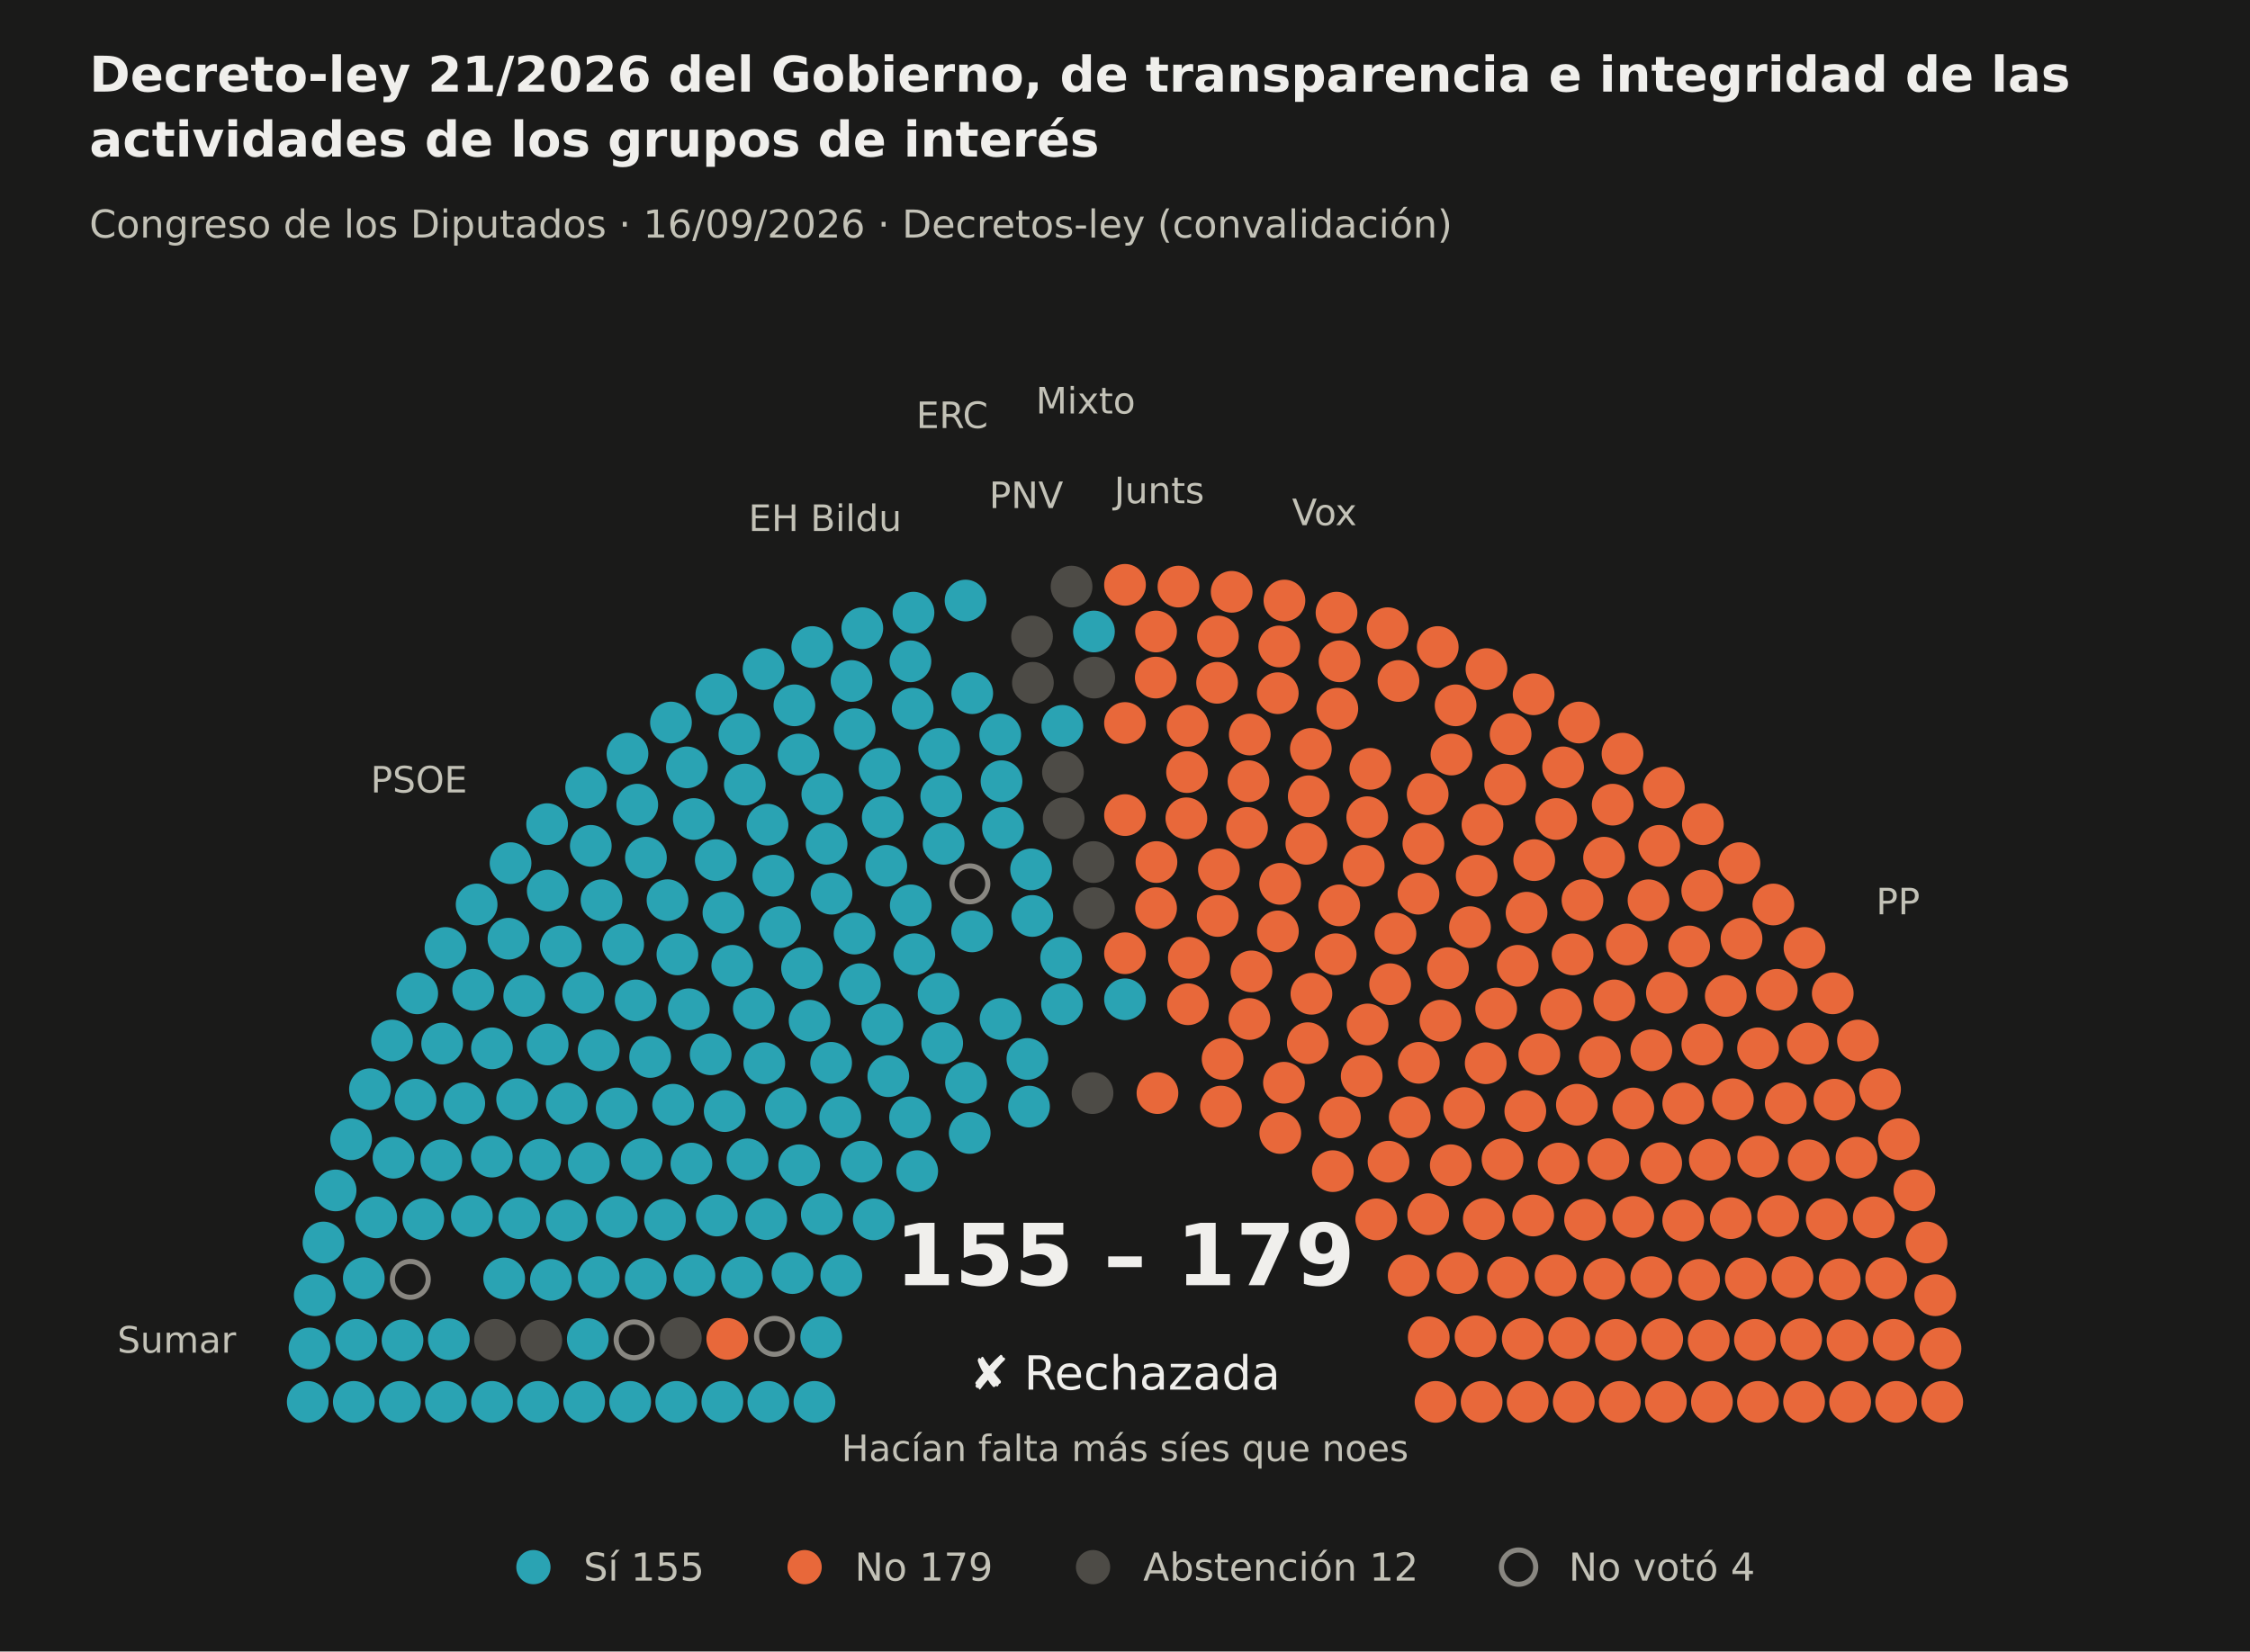
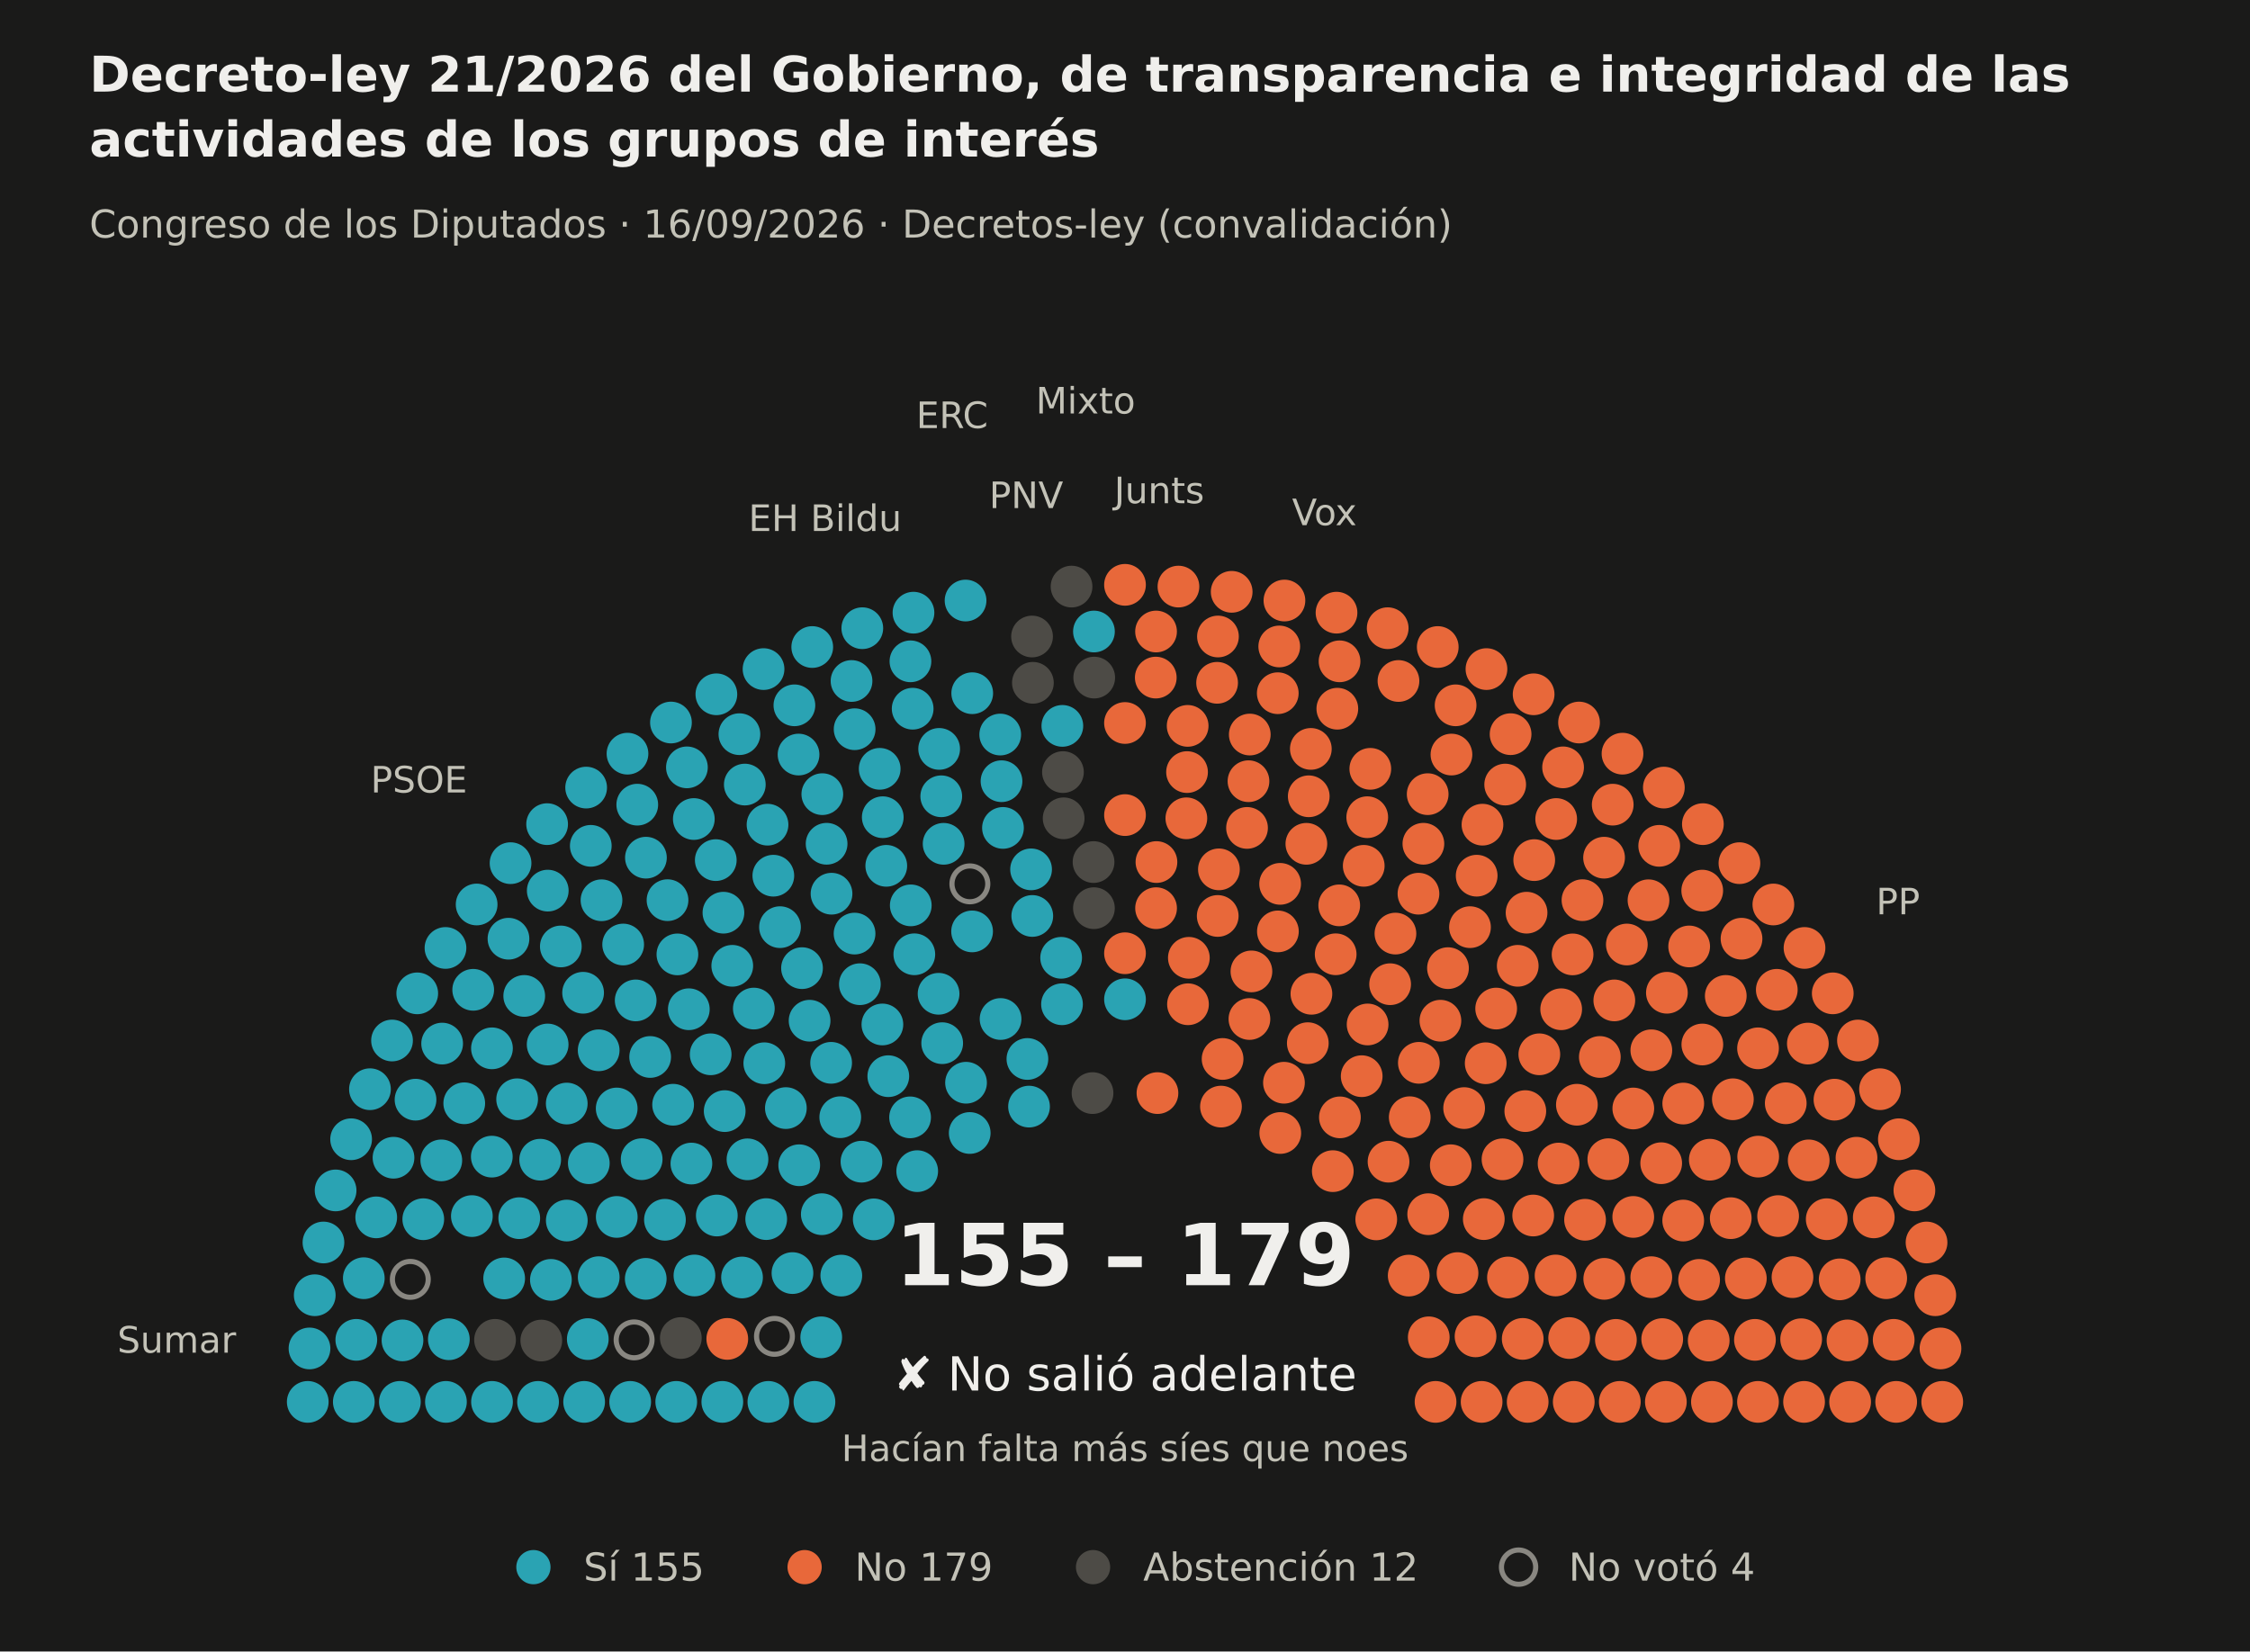
<svg xmlns="http://www.w3.org/2000/svg" xmlns:xlink="http://www.w3.org/1999/xlink" width="525.6pt" height="385.884pt" viewBox="0 0 525.6 385.884" version="1.1">
  <defs>
    <style type="text/css">*{stroke-linejoin: round; stroke-linecap: butt}</style>
  </defs>
  <g id="figure_1">
    <g id="patch_1">
      <path d="M 0 385.884  L 525.6 385.884  L 525.6 0  L 0 0  z " style="fill: #1a1a19" />
    </g>
    <g id="axes_1">
      <g id="PathCollection_1">
        <defs>
          <path id="m3e438a8b8c" d="M 0 4.873  C 1.292 4.873 2.532 4.36 3.446 3.446  C 4.36 2.532 4.873 1.292 4.873 0  C 4.873 -1.292 4.36 -2.532 3.446 -3.446  C 2.532 -4.36 1.292 -4.873 0 -4.873  C -1.292 -4.873 -2.532 -4.36 -3.446 -3.446  C -4.36 -2.532 -4.873 -1.292 -4.873 0  C -4.873 1.292 -4.36 2.532 -3.446 3.446  C -2.532 4.36 -1.292 4.873 0 4.873  z " />
        </defs>
        <g clip-path="url(#p0f7a6aeadc)">
          <use xlink:href="#m3e438a8b8c" x="190.255" y="327.559" style="fill: #2aa3b3" />
          <use xlink:href="#m3e438a8b8c" x="179.494" y="327.559" style="fill: #2aa3b3" />
          <use xlink:href="#m3e438a8b8c" x="168.734" y="327.559" style="fill: #2aa3b3" />
          <use xlink:href="#m3e438a8b8c" x="157.974" y="327.559" style="fill: #2aa3b3" />
          <use xlink:href="#m3e438a8b8c" x="147.213" y="327.559" style="fill: #2aa3b3" />
          <use xlink:href="#m3e438a8b8c" x="136.453" y="327.559" style="fill: #2aa3b3" />
          <use xlink:href="#m3e438a8b8c" x="125.693" y="327.559" style="fill: #2aa3b3" />
          <use xlink:href="#m3e438a8b8c" x="114.932" y="327.559" style="fill: #2aa3b3" />
          <use xlink:href="#m3e438a8b8c" x="104.172" y="327.559" style="fill: #2aa3b3" />
          <use xlink:href="#m3e438a8b8c" x="93.412" y="327.559" style="fill: #2aa3b3" />
          <use xlink:href="#m3e438a8b8c" x="82.651" y="327.559" style="fill: #2aa3b3" />
          <use xlink:href="#m3e438a8b8c" x="71.891" y="327.559" style="fill: #2aa3b3" />
          <use xlink:href="#m3e438a8b8c" x="72.3" y="315.072" style="fill: #2aa3b3" />
          <use xlink:href="#m3e438a8b8c" x="83.235" y="313.063" style="fill: #2aa3b3" />
          <use xlink:href="#m3e438a8b8c" x="94.022" y="313.193" style="fill: #2aa3b3" />
          <use xlink:href="#m3e438a8b8c" x="104.849" y="312.922" style="fill: #2aa3b3" />
          <use xlink:href="#m3e438a8b8c" x="137.307" y="312.891" style="fill: #2aa3b3" />
          <use xlink:href="#m3e438a8b8c" x="73.524" y="302.64" style="fill: #2aa3b3" />
          <use xlink:href="#m3e438a8b8c" x="84.984" y="298.661" style="fill: #2aa3b3" />
          <use xlink:href="#m3e438a8b8c" x="117.773" y="298.711" style="fill: #2aa3b3" />
          <use xlink:href="#m3e438a8b8c" x="75.559" y="290.314" style="fill: #2aa3b3" />
          <use xlink:href="#m3e438a8b8c" x="191.84" y="312.475" style="fill: #2aa3b3" />
          <use xlink:href="#m3e438a8b8c" x="128.689" y="299.052" style="fill: #2aa3b3" />
          <use xlink:href="#m3e438a8b8c" x="139.859" y="298.421" style="fill: #2aa3b3" />
          <use xlink:href="#m3e438a8b8c" x="87.886" y="284.446" style="fill: #2aa3b3" />
          <use xlink:href="#m3e438a8b8c" x="150.845" y="298.813" style="fill: #2aa3b3" />
          <use xlink:href="#m3e438a8b8c" x="98.877" y="284.876" style="fill: #2aa3b3" />
          <use xlink:href="#m3e438a8b8c" x="78.396" y="278.148" style="fill: #2aa3b3" />
          <use xlink:href="#m3e438a8b8c" x="110.227" y="284.148" style="fill: #2aa3b3" />
          <use xlink:href="#m3e438a8b8c" x="162.22" y="298.026" style="fill: #2aa3b3" />
          <use xlink:href="#m3e438a8b8c" x="121.299" y="284.635" style="fill: #2aa3b3" />
          <use xlink:href="#m3e438a8b8c" x="173.338" y="298.491" style="fill: #2aa3b3" />
          <use xlink:href="#m3e438a8b8c" x="132.403" y="285.19" style="fill: #2aa3b3" />
          <use xlink:href="#m3e438a8b8c" x="91.922" y="270.511" style="fill: #2aa3b3" />
          <use xlink:href="#m3e438a8b8c" x="82.022" y="266.193" style="fill: #2aa3b3" />
          <use xlink:href="#m3e438a8b8c" x="103.087" y="271.129" style="fill: #2aa3b3" />
          <use xlink:href="#m3e438a8b8c" x="144.073" y="284.345" style="fill: #2aa3b3" />
          <use xlink:href="#m3e438a8b8c" x="185.12" y="297.465" style="fill: #2aa3b3" />
          <use xlink:href="#m3e438a8b8c" x="114.884" y="270.255" style="fill: #2aa3b3" />
          <use xlink:href="#m3e438a8b8c" x="155.33" y="285.008" style="fill: #2aa3b3" />
          <use xlink:href="#m3e438a8b8c" x="126.188" y="270.972" style="fill: #2aa3b3" />
          <use xlink:href="#m3e438a8b8c" x="86.423" y="254.501" style="fill: #2aa3b3" />
          <use xlink:href="#m3e438a8b8c" x="97.067" y="256.946" style="fill: #2aa3b3" />
          <use xlink:href="#m3e438a8b8c" x="196.526" y="298.052" style="fill: #2aa3b3" />
          <use xlink:href="#m3e438a8b8c" x="137.546" y="271.792" style="fill: #2aa3b3" />
          <use xlink:href="#m3e438a8b8c" x="108.448" y="257.787" style="fill: #2aa3b3" />
          <use xlink:href="#m3e438a8b8c" x="167.447" y="284.012" style="fill: #2aa3b3" />
          <use xlink:href="#m3e438a8b8c" x="91.579" y="243.122" style="fill: #2aa3b3" />
          <use xlink:href="#m3e438a8b8c" x="120.802" y="256.852" style="fill: #2aa3b3" />
          <use xlink:href="#m3e438a8b8c" x="149.892" y="270.854" style="fill: #2aa3b3" />
          <use xlink:href="#m3e438a8b8c" x="178.986" y="284.853" style="fill: #2aa3b3" />
          <use xlink:href="#m3e438a8b8c" x="103.286" y="243.839" style="fill: #2aa3b3" />
          <use xlink:href="#m3e438a8b8c" x="132.392" y="257.854" style="fill: #2aa3b3" />
          <use xlink:href="#m3e438a8b8c" x="161.511" y="271.874" style="fill: #2aa3b3" />
          <use xlink:href="#m3e438a8b8c" x="114.922" y="244.949" style="fill: #2aa3b3" />
          <use xlink:href="#m3e438a8b8c" x="144.061" y="259.005" style="fill: #2aa3b3" />
          <use xlink:href="#m3e438a8b8c" x="97.468" y="232.104" style="fill: #2aa3b3" />
          <use xlink:href="#m3e438a8b8c" x="191.972" y="283.704" style="fill: #2aa3b3" />
          <use xlink:href="#m3e438a8b8c" x="127.932" y="244.052" style="fill: #2aa3b3" />
          <use xlink:href="#m3e438a8b8c" x="110.54" y="231.275" style="fill: #2aa3b3" />
          <use xlink:href="#m3e438a8b8c" x="174.614" y="270.885" style="fill: #2aa3b3" />
          <use xlink:href="#m3e438a8b8c" x="157.239" y="258.13" style="fill: #2aa3b3" />
          <use xlink:href="#m3e438a8b8c" x="139.852" y="245.408" style="fill: #2aa3b3" />
          <use xlink:href="#m3e438a8b8c" x="104.065" y="221.495" style="fill: #2aa3b3" />
          <use xlink:href="#m3e438a8b8c" x="122.46" y="232.705" style="fill: #2aa3b3" />
          <use xlink:href="#m3e438a8b8c" x="204.109" y="284.917" style="fill: #2aa3b3" />
          <use xlink:href="#m3e438a8b8c" x="186.699" y="272.268" style="fill: #2aa3b3" />
          <use xlink:href="#m3e438a8b8c" x="169.288" y="259.618" style="fill: #2aa3b3" />
          <use xlink:href="#m3e438a8b8c" x="151.878" y="246.969" style="fill: #2aa3b3" />
          <use xlink:href="#m3e438a8b8c" x="118.781" y="219.336" style="fill: #2aa3b3" />
          <use xlink:href="#m3e438a8b8c" x="136.212" y="231.964" style="fill: #2aa3b3" />
          <use xlink:href="#m3e438a8b8c" x="111.342" y="211.34" style="fill: #2aa3b3" />
          <use xlink:href="#m3e438a8b8c" x="131.01" y="221.145" style="fill: #2aa3b3" />
          <use xlink:href="#m3e438a8b8c" x="148.497" y="233.752" style="fill: #2aa3b3" />
          <use xlink:href="#m3e438a8b8c" x="166.012" y="246.344" style="fill: #2aa3b3" />
          <use xlink:href="#m3e438a8b8c" x="183.577" y="258.912" style="fill: #2aa3b3" />
          <use xlink:href="#m3e438a8b8c" x="119.267" y="201.683" style="fill: #2aa3b3" />
          <use xlink:href="#m3e438a8b8c" x="127.957" y="208.098" style="fill: #2aa3b3" />
          <use xlink:href="#m3e438a8b8c" x="160.909" y="235.816" style="fill: #2aa3b3" />
          <use xlink:href="#m3e438a8b8c" x="201.236" y="271.436" style="fill: #2aa3b3" />
          <use xlink:href="#m3e438a8b8c" x="145.572" y="220.691" style="fill: #2aa3b3" />
          <use xlink:href="#m3e438a8b8c" x="178.541" y="248.434" style="fill: #2aa3b3" />
          <use xlink:href="#m3e438a8b8c" x="140.509" y="210.352" style="fill: #2aa3b3" />
          <use xlink:href="#m3e438a8b8c" x="196.285" y="261.044" style="fill: #2aa3b3" />
          <use xlink:href="#m3e438a8b8c" x="158.242" y="223" style="fill: #2aa3b3" />
          <use xlink:href="#m3e438a8b8c" x="127.807" y="192.565" style="fill: #2aa3b3" />
          <use xlink:href="#m3e438a8b8c" x="138.007" y="197.635" style="fill: #2aa3b3" />
          <use xlink:href="#m3e438a8b8c" x="176.095" y="235.657" style="fill: #2aa3b3" />
          <use xlink:href="#m3e438a8b8c" x="155.933" y="210.331" style="fill: #2aa3b3" />
          <use xlink:href="#m3e438a8b8c" x="214.258" y="273.647" style="fill: #2aa3b3" />
          <use xlink:href="#m3e438a8b8c" x="171.057" y="225.668" style="fill: #2aa3b3" />
          <use xlink:href="#m3e438a8b8c" x="150.889" y="200.403" style="fill: #2aa3b3" />
          <use xlink:href="#m3e438a8b8c" x="136.925" y="184.025" style="fill: #2aa3b3" />
          <use xlink:href="#m3e438a8b8c" x="194.153" y="248.336" style="fill: #2aa3b3" />
          <use xlink:href="#m3e438a8b8c" x="189.122" y="238.497" style="fill: #2aa3b3" />
          <use xlink:href="#m3e438a8b8c" x="168.994" y="213.255" style="fill: #2aa3b3" />
          <use xlink:href="#m3e438a8b8c" x="148.866" y="188.014" style="fill: #2aa3b3" />
          <use xlink:href="#m3e438a8b8c" x="146.582" y="176.1" style="fill: #2aa3b3" />
          <use xlink:href="#m3e438a8b8c" x="212.597" y="261.079" style="fill: #2aa3b3" />
          <use xlink:href="#m3e438a8b8c" x="167.205" y="200.971" style="fill: #2aa3b3" />
          <use xlink:href="#m3e438a8b8c" x="187.351" y="226.213" style="fill: #2aa3b3" />
          <use xlink:href="#m3e438a8b8c" x="162.076" y="191.371" style="fill: #2aa3b3" />
          <use xlink:href="#m3e438a8b8c" x="207.509" y="251.457" style="fill: #2aa3b3" />
          <use xlink:href="#m3e438a8b8c" x="182.21" y="216.636" style="fill: #2aa3b3" />
          <use xlink:href="#m3e438a8b8c" x="160.464" y="179.299" style="fill: #2aa3b3" />
          <use xlink:href="#m3e438a8b8c" x="180.649" y="204.611" style="fill: #2aa3b3" />
          <use xlink:href="#m3e438a8b8c" x="156.737" y="168.823" style="fill: #2aa3b3" />
          <use xlink:href="#m3e438a8b8c" x="206.127" y="239.373" style="fill: #2aa3b3" />
          <use xlink:href="#m3e438a8b8c" x="200.866" y="229.965" style="fill: #2aa3b3" />
          <use xlink:href="#m3e438a8b8c" x="179.293" y="192.69" style="fill: #2aa3b3" />
          <use xlink:href="#m3e438a8b8c" x="173.988" y="183.319" style="fill: #2aa3b3" />
          <use xlink:href="#m3e438a8b8c" x="226.527" y="264.732" style="fill: #2aa3b3" />
          <use xlink:href="#m3e438a8b8c" x="199.626" y="218.139" style="fill: #2aa3b3" />
          <use xlink:href="#m3e438a8b8c" x="194.246" y="208.82" style="fill: #2aa3b3" />
          <use xlink:href="#m3e438a8b8c" x="172.726" y="171.545" style="fill: #2aa3b3" />
          <use xlink:href="#m3e438a8b8c" x="167.345" y="162.226" style="fill: #2aa3b3" />
          <use xlink:href="#m3e438a8b8c" x="193.096" y="197.151" style="fill: #2aa3b3" />
          <use xlink:href="#m3e438a8b8c" x="220.095" y="243.745" style="fill: #2aa3b3" />
          <use xlink:href="#m3e438a8b8c" x="186.541" y="176.307" style="fill: #2aa3b3" />
          <use xlink:href="#m3e438a8b8c" x="225.667" y="252.986" style="fill: #2aa3b3" />
          <use xlink:href="#m3e438a8b8c" x="192.093" y="185.56" style="fill: #2aa3b3" />
          <use xlink:href="#m3e438a8b8c" x="178.363" y="156.337" style="fill: #2aa3b3" />
          <use xlink:href="#m3e438a8b8c" x="185.572" y="164.803" style="fill: #2aa3b3" />
          <use xlink:href="#m3e438a8b8c" x="213.586" y="222.973" style="fill: #2aa3b3" />
          <use xlink:href="#m3e438a8b8c" x="219.254" y="232.205" style="fill: #2aa3b3" />
          <use xlink:href="#m3e438a8b8c" x="207.033" y="202.305" style="fill: #2aa3b3" />
          <use xlink:href="#m3e438a8b8c" x="212.756" y="211.545" style="fill: #2aa3b3" />
          <use xlink:href="#m3e438a8b8c" x="206.213" y="190.947" style="fill: #2aa3b3" />
          <use xlink:href="#m3e438a8b8c" x="189.742" y="151.182" style="fill: #2aa3b3" />
          <use xlink:href="#m3e438a8b8c" x="199.642" y="170.385" style="fill: #2aa3b3" />
          <use xlink:href="#m3e438a8b8c" x="205.497" y="179.642" style="fill: #2aa3b3" />
          <use xlink:href="#m3e438a8b8c" x="198.918" y="159.117" style="fill: #2aa3b3" />
          <use xlink:href="#m3e438a8b8c" x="201.434" y="146.781" style="fill: #2aa3b3" />
          <use xlink:href="#m3e438a8b8c" x="240.382" y="258.564" style="fill: #2aa3b3" />
          <use xlink:href="#m3e438a8b8c" x="233.732" y="238.096" style="fill: #2aa3b3" />
          <use xlink:href="#m3e438a8b8c" x="227.082" y="217.629" style="fill: #2aa3b3" />
          <use xlink:href="#m3e438a8b8c" x="220.431" y="197.162" style="fill: #2aa3b3" />
          <use xlink:href="#m3e438a8b8c" x="213.199" y="165.595" style="fill: #2aa3b3" />
          <use xlink:href="#m3e438a8b8c" x="219.876" y="186.058" style="fill: #2aa3b3" />
          <use xlink:href="#m3e438a8b8c" x="212.679" y="154.522" style="fill: #2aa3b3" />
          <use xlink:href="#m3e438a8b8c" x="240.002" y="247.433" style="fill: #2aa3b3" />
          <use xlink:href="#m3e438a8b8c" x="219.389" y="174.986" style="fill: #2aa3b3" />
          <use xlink:href="#m3e438a8b8c" x="213.389" y="143.155" style="fill: #2aa3b3" />
          <use xlink:href="#m3e438a8b8c" x="227.113" y="161.972" style="fill: #2aa3b3" />
          <use xlink:href="#m3e438a8b8c" x="234.294" y="193.447" style="fill: #2aa3b3" />
          <use xlink:href="#m3e438a8b8c" x="233.952" y="182.532" style="fill: #2aa3b3" />
          <use xlink:href="#m3e438a8b8c" x="225.555" y="140.318" style="fill: #2aa3b3" />
          <use xlink:href="#m3e438a8b8c" x="241.141" y="214.019" style="fill: #2aa3b3" />
          <use xlink:href="#m3e438a8b8c" x="233.652" y="171.631" style="fill: #2aa3b3" />
          <use xlink:href="#m3e438a8b8c" x="240.86" y="203.131" style="fill: #2aa3b3" />
          <use xlink:href="#m3e438a8b8c" x="248.085" y="234.651" style="fill: #2aa3b3" />
          <use xlink:href="#m3e438a8b8c" x="247.882" y="223.799" style="fill: #2aa3b3" />
          <use xlink:href="#m3e438a8b8c" x="248.164" y="169.607" style="fill: #2aa3b3" />
          <use xlink:href="#m3e438a8b8c" x="255.546" y="147.556" style="fill: #2aa3b3" />
          <use xlink:href="#m3e438a8b8c" x="262.8" y="233.492" style="fill: #2aa3b3" />
        </g>
      </g>
      <g id="PathCollection_2">
        <defs>
          <path id="m6b6312dc96" d="M 0 4.873  C 1.292 4.873 2.532 4.36 3.446 3.446  C 4.36 2.532 4.873 1.292 4.873 0  C 4.873 -1.292 4.36 -2.532 3.446 -3.446  C 2.532 -4.36 1.292 -4.873 0 -4.873  C -1.292 -4.873 -2.532 -4.36 -3.446 -3.446  C -4.36 -2.532 -4.873 -1.292 -4.873 0  C -4.873 1.292 -4.36 2.532 -3.446 3.446  C -2.532 4.36 -1.292 4.873 0 4.873  z " />
        </defs>
        <g clip-path="url(#p0f7a6aeadc)">
          <use xlink:href="#m6b6312dc96" x="169.892" y="312.843" style="fill: #e8683a" />
          <use xlink:href="#m6b6312dc96" x="262.8" y="222.732" style="fill: #e8683a" />
          <use xlink:href="#m6b6312dc96" x="262.8" y="190.451" style="fill: #e8683a" />
          <use xlink:href="#m6b6312dc96" x="262.8" y="168.93" style="fill: #e8683a" />
          <use xlink:href="#m6b6312dc96" x="262.8" y="136.649" style="fill: #e8683a" />
          <use xlink:href="#m6b6312dc96" x="270.054" y="147.556" style="fill: #e8683a" />
          <use xlink:href="#m6b6312dc96" x="269.989" y="158.323" style="fill: #e8683a" />
          <use xlink:href="#m6b6312dc96" x="270.146" y="201.425" style="fill: #e8683a" />
          <use xlink:href="#m6b6312dc96" x="270.058" y="212.2" style="fill: #e8683a" />
          <use xlink:href="#m6b6312dc96" x="275.286" y="137.058" style="fill: #e8683a" />
          <use xlink:href="#m6b6312dc96" x="277.436" y="169.607" style="fill: #e8683a" />
          <use xlink:href="#m6b6312dc96" x="277.294" y="180.403" style="fill: #e8683a" />
          <use xlink:href="#m6b6312dc96" x="270.383" y="255.411" style="fill: #e8683a" />
          <use xlink:href="#m6b6312dc96" x="277.132" y="191.202" style="fill: #e8683a" />
          <use xlink:href="#m6b6312dc96" x="284.515" y="148.723" style="fill: #e8683a" />
          <use xlink:href="#m6b6312dc96" x="284.315" y="159.542" style="fill: #e8683a" />
          <use xlink:href="#m6b6312dc96" x="287.719" y="138.283" style="fill: #e8683a" />
          <use xlink:href="#m6b6312dc96" x="277.718" y="223.799" style="fill: #e8683a" />
          <use xlink:href="#m6b6312dc96" x="277.515" y="234.651" style="fill: #e8683a" />
          <use xlink:href="#m6b6312dc96" x="284.74" y="203.131" style="fill: #e8683a" />
          <use xlink:href="#m6b6312dc96" x="291.948" y="171.631" style="fill: #e8683a" />
          <use xlink:href="#m6b6312dc96" x="284.459" y="214.019" style="fill: #e8683a" />
          <use xlink:href="#m6b6312dc96" x="291.648" y="182.532" style="fill: #e8683a" />
          <use xlink:href="#m6b6312dc96" x="300.045" y="140.318" style="fill: #e8683a" />
          <use xlink:href="#m6b6312dc96" x="298.834" y="151.05" style="fill: #e8683a" />
          <use xlink:href="#m6b6312dc96" x="291.306" y="193.447" style="fill: #e8683a" />
          <use xlink:href="#m6b6312dc96" x="298.487" y="161.972" style="fill: #e8683a" />
          <use xlink:href="#m6b6312dc96" x="312.211" y="143.155" style="fill: #e8683a" />
          <use xlink:href="#m6b6312dc96" x="285.598" y="247.433" style="fill: #e8683a" />
          <use xlink:href="#m6b6312dc96" x="306.211" y="174.986" style="fill: #e8683a" />
          <use xlink:href="#m6b6312dc96" x="312.921" y="154.522" style="fill: #e8683a" />
          <use xlink:href="#m6b6312dc96" x="292.333" y="226.978" style="fill: #e8683a" />
          <use xlink:href="#m6b6312dc96" x="299.037" y="206.519" style="fill: #e8683a" />
          <use xlink:href="#m6b6312dc96" x="305.724" y="186.058" style="fill: #e8683a" />
          <use xlink:href="#m6b6312dc96" x="312.401" y="165.595" style="fill: #e8683a" />
          <use xlink:href="#m6b6312dc96" x="285.218" y="258.564" style="fill: #e8683a" />
          <use xlink:href="#m6b6312dc96" x="291.868" y="238.096" style="fill: #e8683a" />
          <use xlink:href="#m6b6312dc96" x="298.518" y="217.629" style="fill: #e8683a" />
          <use xlink:href="#m6b6312dc96" x="305.169" y="197.162" style="fill: #e8683a" />
          <use xlink:href="#m6b6312dc96" x="324.166" y="146.781" style="fill: #e8683a" />
          <use xlink:href="#m6b6312dc96" x="326.682" y="159.117" style="fill: #e8683a" />
          <use xlink:href="#m6b6312dc96" x="320.103" y="179.642" style="fill: #e8683a" />
          <use xlink:href="#m6b6312dc96" x="319.387" y="190.947" style="fill: #e8683a" />
          <use xlink:href="#m6b6312dc96" x="335.858" y="151.182" style="fill: #e8683a" />
          <use xlink:href="#m6b6312dc96" x="312.844" y="211.545" style="fill: #e8683a" />
          <use xlink:href="#m6b6312dc96" x="318.567" y="202.305" style="fill: #e8683a" />
          <use xlink:href="#m6b6312dc96" x="306.346" y="232.205" style="fill: #e8683a" />
          <use xlink:href="#m6b6312dc96" x="312.014" y="222.973" style="fill: #e8683a" />
          <use xlink:href="#m6b6312dc96" x="340.028" y="164.803" style="fill: #e8683a" />
          <use xlink:href="#m6b6312dc96" x="347.237" y="156.337" style="fill: #e8683a" />
          <use xlink:href="#m6b6312dc96" x="299.933" y="252.986" style="fill: #e8683a" />
          <use xlink:href="#m6b6312dc96" x="333.507" y="185.56" style="fill: #e8683a" />
          <use xlink:href="#m6b6312dc96" x="339.059" y="176.307" style="fill: #e8683a" />
          <use xlink:href="#m6b6312dc96" x="305.505" y="243.745" style="fill: #e8683a" />
          <use xlink:href="#m6b6312dc96" x="332.504" y="197.151" style="fill: #e8683a" />
          <use xlink:href="#m6b6312dc96" x="299.073" y="264.732" style="fill: #e8683a" />
          <use xlink:href="#m6b6312dc96" x="325.974" y="218.139" style="fill: #e8683a" />
          <use xlink:href="#m6b6312dc96" x="331.354" y="208.82" style="fill: #e8683a" />
          <use xlink:href="#m6b6312dc96" x="352.874" y="171.545" style="fill: #e8683a" />
          <use xlink:href="#m6b6312dc96" x="358.255" y="162.226" style="fill: #e8683a" />
          <use xlink:href="#m6b6312dc96" x="351.612" y="183.319" style="fill: #e8683a" />
          <use xlink:href="#m6b6312dc96" x="346.307" y="192.69" style="fill: #e8683a" />
          <use xlink:href="#m6b6312dc96" x="324.734" y="229.965" style="fill: #e8683a" />
          <use xlink:href="#m6b6312dc96" x="319.473" y="239.373" style="fill: #e8683a" />
          <use xlink:href="#m6b6312dc96" x="344.951" y="204.611" style="fill: #e8683a" />
          <use xlink:href="#m6b6312dc96" x="368.863" y="168.823" style="fill: #e8683a" />
          <use xlink:href="#m6b6312dc96" x="365.136" y="179.299" style="fill: #e8683a" />
          <use xlink:href="#m6b6312dc96" x="318.091" y="251.457" style="fill: #e8683a" />
          <use xlink:href="#m6b6312dc96" x="343.39" y="216.636" style="fill: #e8683a" />
          <use xlink:href="#m6b6312dc96" x="363.524" y="191.371" style="fill: #e8683a" />
          <use xlink:href="#m6b6312dc96" x="338.249" y="226.213" style="fill: #e8683a" />
          <use xlink:href="#m6b6312dc96" x="313.003" y="261.079" style="fill: #e8683a" />
          <use xlink:href="#m6b6312dc96" x="358.395" y="200.971" style="fill: #e8683a" />
          <use xlink:href="#m6b6312dc96" x="379.018" y="176.1" style="fill: #e8683a" />
          <use xlink:href="#m6b6312dc96" x="376.734" y="188.014" style="fill: #e8683a" />
          <use xlink:href="#m6b6312dc96" x="356.606" y="213.255" style="fill: #e8683a" />
          <use xlink:href="#m6b6312dc96" x="336.478" y="238.497" style="fill: #e8683a" />
          <use xlink:href="#m6b6312dc96" x="331.447" y="248.336" style="fill: #e8683a" />
          <use xlink:href="#m6b6312dc96" x="388.675" y="184.025" style="fill: #e8683a" />
          <use xlink:href="#m6b6312dc96" x="374.711" y="200.403" style="fill: #e8683a" />
          <use xlink:href="#m6b6312dc96" x="311.342" y="273.647" style="fill: #e8683a" />
          <use xlink:href="#m6b6312dc96" x="354.543" y="225.668" style="fill: #e8683a" />
          <use xlink:href="#m6b6312dc96" x="369.667" y="210.331" style="fill: #e8683a" />
          <use xlink:href="#m6b6312dc96" x="349.505" y="235.657" style="fill: #e8683a" />
          <use xlink:href="#m6b6312dc96" x="387.593" y="197.635" style="fill: #e8683a" />
          <use xlink:href="#m6b6312dc96" x="329.315" y="261.044" style="fill: #e8683a" />
          <use xlink:href="#m6b6312dc96" x="367.358" y="223" style="fill: #e8683a" />
          <use xlink:href="#m6b6312dc96" x="397.793" y="192.565" style="fill: #e8683a" />
          <use xlink:href="#m6b6312dc96" x="385.091" y="210.352" style="fill: #e8683a" />
          <use xlink:href="#m6b6312dc96" x="347.059" y="248.434" style="fill: #e8683a" />
          <use xlink:href="#m6b6312dc96" x="324.364" y="271.436" style="fill: #e8683a" />
          <use xlink:href="#m6b6312dc96" x="380.028" y="220.691" style="fill: #e8683a" />
          <use xlink:href="#m6b6312dc96" x="364.691" y="235.816" style="fill: #e8683a" />
          <use xlink:href="#m6b6312dc96" x="397.643" y="208.098" style="fill: #e8683a" />
          <use xlink:href="#m6b6312dc96" x="406.333" y="201.683" style="fill: #e8683a" />
          <use xlink:href="#m6b6312dc96" x="342.023" y="258.912" style="fill: #e8683a" />
          <use xlink:href="#m6b6312dc96" x="359.587" y="246.344" style="fill: #e8683a" />
          <use xlink:href="#m6b6312dc96" x="377.103" y="233.752" style="fill: #e8683a" />
          <use xlink:href="#m6b6312dc96" x="394.59" y="221.145" style="fill: #e8683a" />
          <use xlink:href="#m6b6312dc96" x="414.258" y="211.34" style="fill: #e8683a" />
          <use xlink:href="#m6b6312dc96" x="389.388" y="231.964" style="fill: #e8683a" />
          <use xlink:href="#m6b6312dc96" x="406.819" y="219.336" style="fill: #e8683a" />
          <use xlink:href="#m6b6312dc96" x="321.491" y="284.917" style="fill: #e8683a" />
          <use xlink:href="#m6b6312dc96" x="338.901" y="272.268" style="fill: #e8683a" />
          <use xlink:href="#m6b6312dc96" x="356.312" y="259.618" style="fill: #e8683a" />
          <use xlink:href="#m6b6312dc96" x="373.722" y="246.969" style="fill: #e8683a" />
          <use xlink:href="#m6b6312dc96" x="403.14" y="232.705" style="fill: #e8683a" />
          <use xlink:href="#m6b6312dc96" x="385.748" y="245.408" style="fill: #e8683a" />
          <use xlink:href="#m6b6312dc96" x="421.535" y="221.495" style="fill: #e8683a" />
          <use xlink:href="#m6b6312dc96" x="368.361" y="258.13" style="fill: #e8683a" />
          <use xlink:href="#m6b6312dc96" x="350.986" y="270.885" style="fill: #e8683a" />
          <use xlink:href="#m6b6312dc96" x="415.06" y="231.275" style="fill: #e8683a" />
          <use xlink:href="#m6b6312dc96" x="333.628" y="283.704" style="fill: #e8683a" />
          <use xlink:href="#m6b6312dc96" x="397.668" y="244.052" style="fill: #e8683a" />
          <use xlink:href="#m6b6312dc96" x="381.539" y="259.005" style="fill: #e8683a" />
          <use xlink:href="#m6b6312dc96" x="428.132" y="232.104" style="fill: #e8683a" />
          <use xlink:href="#m6b6312dc96" x="410.678" y="244.949" style="fill: #e8683a" />
          <use xlink:href="#m6b6312dc96" x="364.089" y="271.874" style="fill: #e8683a" />
          <use xlink:href="#m6b6312dc96" x="393.208" y="257.854" style="fill: #e8683a" />
          <use xlink:href="#m6b6312dc96" x="422.314" y="243.839" style="fill: #e8683a" />
          <use xlink:href="#m6b6312dc96" x="346.614" y="284.853" style="fill: #e8683a" />
          <use xlink:href="#m6b6312dc96" x="375.708" y="270.854" style="fill: #e8683a" />
          <use xlink:href="#m6b6312dc96" x="404.798" y="256.852" style="fill: #e8683a" />
          <use xlink:href="#m6b6312dc96" x="434.021" y="243.122" style="fill: #e8683a" />
          <use xlink:href="#m6b6312dc96" x="358.153" y="284.012" style="fill: #e8683a" />
          <use xlink:href="#m6b6312dc96" x="417.152" y="257.787" style="fill: #e8683a" />
          <use xlink:href="#m6b6312dc96" x="329.074" y="298.052" style="fill: #e8683a" />
          <use xlink:href="#m6b6312dc96" x="388.054" y="271.792" style="fill: #e8683a" />
          <use xlink:href="#m6b6312dc96" x="428.533" y="256.946" style="fill: #e8683a" />
          <use xlink:href="#m6b6312dc96" x="399.412" y="270.972" style="fill: #e8683a" />
          <use xlink:href="#m6b6312dc96" x="439.177" y="254.501" style="fill: #e8683a" />
          <use xlink:href="#m6b6312dc96" x="370.27" y="285.008" style="fill: #e8683a" />
          <use xlink:href="#m6b6312dc96" x="340.48" y="297.465" style="fill: #e8683a" />
          <use xlink:href="#m6b6312dc96" x="410.716" y="270.255" style="fill: #e8683a" />
          <use xlink:href="#m6b6312dc96" x="381.527" y="284.345" style="fill: #e8683a" />
          <use xlink:href="#m6b6312dc96" x="422.513" y="271.129" style="fill: #e8683a" />
          <use xlink:href="#m6b6312dc96" x="443.578" y="266.193" style="fill: #e8683a" />
          <use xlink:href="#m6b6312dc96" x="433.678" y="270.511" style="fill: #e8683a" />
          <use xlink:href="#m6b6312dc96" x="352.262" y="298.491" style="fill: #e8683a" />
          <use xlink:href="#m6b6312dc96" x="393.197" y="285.19" style="fill: #e8683a" />
          <use xlink:href="#m6b6312dc96" x="404.301" y="284.635" style="fill: #e8683a" />
          <use xlink:href="#m6b6312dc96" x="363.38" y="298.026" style="fill: #e8683a" />
          <use xlink:href="#m6b6312dc96" x="415.373" y="284.148" style="fill: #e8683a" />
          <use xlink:href="#m6b6312dc96" x="447.204" y="278.148" style="fill: #e8683a" />
          <use xlink:href="#m6b6312dc96" x="426.723" y="284.876" style="fill: #e8683a" />
          <use xlink:href="#m6b6312dc96" x="374.755" y="298.813" style="fill: #e8683a" />
          <use xlink:href="#m6b6312dc96" x="437.714" y="284.446" style="fill: #e8683a" />
          <use xlink:href="#m6b6312dc96" x="385.741" y="298.421" style="fill: #e8683a" />
          <use xlink:href="#m6b6312dc96" x="333.76" y="312.475" style="fill: #e8683a" />
          <use xlink:href="#m6b6312dc96" x="396.911" y="299.052" style="fill: #e8683a" />
          <use xlink:href="#m6b6312dc96" x="407.827" y="298.711" style="fill: #e8683a" />
          <use xlink:href="#m6b6312dc96" x="450.041" y="290.314" style="fill: #e8683a" />
          <use xlink:href="#m6b6312dc96" x="344.687" y="312.251" style="fill: #e8683a" />
          <use xlink:href="#m6b6312dc96" x="418.727" y="298.411" style="fill: #e8683a" />
          <use xlink:href="#m6b6312dc96" x="429.752" y="298.932" style="fill: #e8683a" />
          <use xlink:href="#m6b6312dc96" x="440.616" y="298.661" style="fill: #e8683a" />
          <use xlink:href="#m6b6312dc96" x="355.708" y="312.843" style="fill: #e8683a" />
          <use xlink:href="#m6b6312dc96" x="366.559" y="312.64" style="fill: #e8683a" />
          <use xlink:href="#m6b6312dc96" x="452.076" y="302.64" style="fill: #e8683a" />
          <use xlink:href="#m6b6312dc96" x="377.475" y="313.072" style="fill: #e8683a" />
          <use xlink:href="#m6b6312dc96" x="388.293" y="312.891" style="fill: #e8683a" />
          <use xlink:href="#m6b6312dc96" x="399.156" y="313.227" style="fill: #e8683a" />
          <use xlink:href="#m6b6312dc96" x="409.956" y="313.065" style="fill: #e8683a" />
          <use xlink:href="#m6b6312dc96" x="420.751" y="312.922" style="fill: #e8683a" />
          <use xlink:href="#m6b6312dc96" x="431.578" y="313.193" style="fill: #e8683a" />
          <use xlink:href="#m6b6312dc96" x="442.365" y="313.063" style="fill: #e8683a" />
          <use xlink:href="#m6b6312dc96" x="453.3" y="315.072" style="fill: #e8683a" />
          <use xlink:href="#m6b6312dc96" x="335.345" y="327.559" style="fill: #e8683a" />
          <use xlink:href="#m6b6312dc96" x="346.106" y="327.559" style="fill: #e8683a" />
          <use xlink:href="#m6b6312dc96" x="356.866" y="327.559" style="fill: #e8683a" />
          <use xlink:href="#m6b6312dc96" x="367.626" y="327.559" style="fill: #e8683a" />
          <use xlink:href="#m6b6312dc96" x="378.387" y="327.559" style="fill: #e8683a" />
          <use xlink:href="#m6b6312dc96" x="389.147" y="327.559" style="fill: #e8683a" />
          <use xlink:href="#m6b6312dc96" x="399.907" y="327.559" style="fill: #e8683a" />
          <use xlink:href="#m6b6312dc96" x="410.668" y="327.559" style="fill: #e8683a" />
          <use xlink:href="#m6b6312dc96" x="421.428" y="327.559" style="fill: #e8683a" />
          <use xlink:href="#m6b6312dc96" x="432.188" y="327.559" style="fill: #e8683a" />
          <use xlink:href="#m6b6312dc96" x="442.949" y="327.559" style="fill: #e8683a" />
          <use xlink:href="#m6b6312dc96" x="453.709" y="327.559" style="fill: #e8683a" />
        </g>
      </g>
      <g id="PathCollection_3">
        <defs>
          <path id="m9049a30627" d="M 0 4.873  C 1.292 4.873 2.532 4.36 3.446 3.446  C 4.36 2.532 4.873 1.292 4.873 0  C 4.873 -1.292 4.36 -2.532 3.446 -3.446  C 2.532 -4.36 1.292 -4.873 0 -4.873  C -1.292 -4.873 -2.532 -4.36 -3.446 -3.446  C -4.36 -2.532 -4.873 -1.292 -4.873 0  C -4.873 1.292 -4.36 2.532 -3.446 3.446  C -2.532 4.36 -1.292 4.873 0 4.873  z " />
        </defs>
        <g clip-path="url(#p0f7a6aeadc)">
          <use xlink:href="#m9049a30627" x="115.644" y="313.065" style="fill: #4d4b46" />
          <use xlink:href="#m9049a30627" x="126.444" y="313.227" style="fill: #4d4b46" />
          <use xlink:href="#m9049a30627" x="159.041" y="312.64" style="fill: #4d4b46" />
          <use xlink:href="#m9049a30627" x="241.285" y="159.542" style="fill: #4d4b46" />
          <use xlink:href="#m9049a30627" x="241.085" y="148.723" style="fill: #4d4b46" />
          <use xlink:href="#m9049a30627" x="255.217" y="255.411" style="fill: #4d4b46" />
          <use xlink:href="#m9049a30627" x="248.468" y="191.202" style="fill: #4d4b46" />
          <use xlink:href="#m9049a30627" x="248.306" y="180.403" style="fill: #4d4b46" />
          <use xlink:href="#m9049a30627" x="250.314" y="137.058" style="fill: #4d4b46" />
          <use xlink:href="#m9049a30627" x="255.542" y="212.2" style="fill: #4d4b46" />
          <use xlink:href="#m9049a30627" x="255.454" y="201.425" style="fill: #4d4b46" />
          <use xlink:href="#m9049a30627" x="255.611" y="158.323" style="fill: #4d4b46" />
        </g>
      </g>
      <g id="PathCollection_4">
        <defs>
          <path id="m7f354bedd1" d="M 0 4.183  C 1.109 4.183 2.174 3.743 2.958 2.958  C 3.743 2.174 4.183 1.109 4.183 0  C 4.183 -1.109 3.743 -2.174 2.958 -2.958  C 2.174 -3.743 1.109 -4.183 0 -4.183  C -1.109 -4.183 -2.174 -3.743 -2.958 -2.958  C -3.743 -2.174 -4.183 -1.109 -4.183 0  C -4.183 1.109 -3.743 2.174 -2.958 2.958  C -2.174 3.743 -1.109 4.183 0 4.183  z " style="stroke: #898781; stroke-width: 1.2" />
        </defs>
        <g clip-path="url(#p0f7a6aeadc)">
          <use xlink:href="#m7f354bedd1" x="148.125" y="313.072" style="fill: #1a1a19; stroke: #898781; stroke-width: 1.2" />
          <use xlink:href="#m7f354bedd1" x="95.848" y="298.932" style="fill: #1a1a19; stroke: #898781; stroke-width: 1.2" />
          <use xlink:href="#m7f354bedd1" x="180.913" y="312.251" style="fill: #1a1a19; stroke: #898781; stroke-width: 1.2" />
          <use xlink:href="#m7f354bedd1" x="226.563" y="206.519" style="fill: #1a1a19; stroke: #898781; stroke-width: 1.2" />
        </g>
      </g>
      <g id="text_1">
        <text style="font-size: 8.5px; font-family: 'DejaVu Sans', 'Helvetica', 'Arial', sans-serif; text-anchor: end; fill: #c3c2b7" x="55.161" y="316.053" transform="rotate(-0 55.16148 316.0527)">Sumar</text>
      </g>
      <g id="text_2">
        <text style="font-size: 8.5px; font-family: 'DejaVu Sans', 'Helvetica', 'Arial', sans-serif; text-anchor: end; fill: #c3c2b7" x="109.163" y="185.169" transform="rotate(-0 109.1632 185.1686)">PSOE</text>
      </g>
      <g id="text_3">
        <text style="font-size: 8.5px; font-family: 'DejaVu Sans', 'Helvetica', 'Arial', sans-serif; text-anchor: end; fill: #c3c2b7" x="210.651" y="124.066" transform="rotate(-0 210.6509 124.0661)">EH Bildu</text>
      </g>
      <g id="text_4">
        <text style="font-size: 8.5px; font-family: 'DejaVu Sans', 'Helvetica', 'Arial', sans-serif; text-anchor: middle; fill: #c3c2b7" x="222.417" y="100.013" transform="rotate(-0 222.417 100.013)">ERC</text>
      </g>
      <g id="text_5">
        <text style="font-size: 8.5px; font-family: 'DejaVu Sans', 'Helvetica', 'Arial', sans-serif; text-anchor: middle; fill: #c3c2b7" x="239.716" y="118.71" transform="rotate(-0 239.7159 118.71)">PNV</text>
      </g>
      <g id="text_6">
        <text style="font-size: 8.5px; font-family: 'DejaVu Sans', 'Helvetica', 'Arial', sans-serif; text-anchor: middle; fill: #c3c2b7" x="253.598" y="96.611" transform="rotate(-0 253.5984 96.61051)">Mixto</text>
      </g>
      <g id="text_7">
        <text style="font-size: 8.5px; font-family: 'DejaVu Sans', 'Helvetica', 'Arial', sans-serif; text-anchor: middle; fill: #c3c2b7" x="270.8" y="117.579" transform="rotate(-0 270.8003 117.5795)">Junts</text>
      </g>
      <g id="text_8">
        <text style="font-size: 8.5px; font-family: 'DejaVu Sans', 'Helvetica', 'Arial', sans-serif; text-anchor: middle; fill: #c3c2b7" x="309.384" y="122.707" transform="rotate(-0 309.3843 122.707)">Vox</text>
      </g>
      <g id="text_9">
        <text style="font-size: 8.5px; font-family: 'DejaVu Sans', 'Helvetica', 'Arial', sans-serif; text-anchor: start; fill: #c3c2b7" x="438.255" y="213.635" transform="rotate(-0 438.2547 213.6351)">PP</text>
      </g>
      <g id="text_10">
        <text style="font-weight: 700; font-size: 20px; font-family: 'DejaVu Sans', 'Helvetica', 'Arial', sans-serif; text-anchor: middle; fill: #f0efec" x="262.8" y="300.299" transform="rotate(-0 262.8 300.2993)">155 – 179</text>
      </g>
      <g id="text_11">
-         <text style="font-size: 11px; font-family: 'DejaVu Sans', 'Helvetica', 'Arial', sans-serif; text-anchor: middle; fill: #f0efec" x="262.8" y="324.689" transform="rotate(-0 262.8 324.6891)">✘ Rechazada</text>
+         <text style="font-size: 11px; font-family: 'DejaVu Sans', 'Helvetica', 'Arial', sans-serif; text-anchor: middle; fill: #f0efec" x="262.8" y="324.909" transform="rotate(-0 262.8 324.9091)">✘ No salió adelante</text>
      </g>
      <g id="text_12">
        <text style="font-size: 8.5px; font-family: 'DejaVu Sans', 'Helvetica', 'Arial', sans-serif; text-anchor: middle; fill: #c3c2b7" x="262.8" y="341.391" transform="rotate(-0 262.8 341.3914)">Hacían falta más síes que noes</text>
      </g>
    </g>
    <g id="text_13">
      <text style="font-weight: 700; font-size: 11.5px; font-family: 'DejaVu Sans', 'Helvetica', 'Arial', sans-serif; fill: #f0efec" transform="translate(20.88 21.40336)">Decreto-ley 21/2026 del Gobierno, de transparencia e integridad de las</text>
      <text style="font-weight: 700; font-size: 11.5px; font-family: 'DejaVu Sans', 'Helvetica', 'Arial', sans-serif; fill: #f0efec" transform="translate(20.88 36.58336)">actividades de los grupos de interés</text>
    </g>
    <g id="text_14">
      <text style="font-size: 9px; font-family: 'DejaVu Sans', 'Helvetica', 'Arial', sans-serif; text-anchor: start; fill: #c3c2b7" x="20.88" y="55.517" transform="rotate(-0 20.88 55.51734)">Congreso de los Diputados · 16/09/2026 · Decretos-ley (convalidación)</text>
    </g>
    <g id="legend_1">
      <g id="line2d_1">
        <defs>
          <path id="m065d1e06f8" d="M 0 4  C 1.061 4 2.078 3.579 2.828 2.828  C 3.579 2.078 4 1.061 4 0  C 4 -1.061 3.579 -2.078 2.828 -2.828  C 2.078 -3.579 1.061 -4 0 -4  C -1.061 -4 -2.078 -3.579 -2.828 -2.828  C -3.579 -2.078 -4 -1.061 -4 0  C -4 1.061 -3.579 2.078 -2.828 2.828  C -2.078 3.579 -1.061 4 0 4  z " />
        </defs>
        <g>
          <use xlink:href="#m065d1e06f8" x="124.606" y="366.172" style="fill: #2aa3b3" />
        </g>
      </g>
      <g id="text_15">
        <text style="font-size: 9px; font-family: 'DejaVu Sans', 'Helvetica', 'Arial', sans-serif; text-anchor: start; fill: #c3c2b7" x="136.306" y="369.322" transform="rotate(-0 136.3057 369.3219)">Sí 155</text>
      </g>
      <g id="line2d_2">
        <defs>
          <path id="mfff3015928" d="M 0 4  C 1.061 4 2.078 3.579 2.828 2.828  C 3.579 2.078 4 1.061 4 0  C 4 -1.061 3.579 -2.078 2.828 -2.828  C 2.078 -3.579 1.061 -4 0 -4  C -1.061 -4 -2.078 -3.579 -2.828 -2.828  C -3.579 -2.078 -4 -1.061 -4 0  C -4 1.061 -3.579 2.078 -2.828 2.828  C -2.078 3.579 -1.061 4 0 4  z " />
        </defs>
        <g>
          <use xlink:href="#mfff3015928" x="187.959" y="366.172" style="fill: #e8683a" />
        </g>
      </g>
      <g id="text_16">
        <text style="font-size: 9px; font-family: 'DejaVu Sans', 'Helvetica', 'Arial', sans-serif; text-anchor: start; fill: #c3c2b7" x="199.659" y="369.322" transform="rotate(-0 199.6587 369.3219)">No 179</text>
      </g>
      <g id="line2d_3">
        <defs>
          <path id="m77332fd2d9" d="M 0 4  C 1.061 4 2.078 3.579 2.828 2.828  C 3.579 2.078 4 1.061 4 0  C 4 -1.061 3.579 -2.078 2.828 -2.828  C 2.078 -3.579 1.061 -4 0 -4  C -1.061 -4 -2.078 -3.579 -2.828 -2.828  C -3.579 -2.078 -4 -1.061 -4 0  C -4 1.061 -3.579 2.078 -2.828 2.828  C -2.078 3.579 -1.061 4 0 4  z " />
        </defs>
        <g>
          <use xlink:href="#m77332fd2d9" x="255.338" y="366.172" style="fill: #4d4b46" />
        </g>
      </g>
      <g id="text_17">
        <text style="font-size: 9px; font-family: 'DejaVu Sans', 'Helvetica', 'Arial', sans-serif; text-anchor: start; fill: #c3c2b7" x="267.038" y="369.322" transform="rotate(-0 267.0377 369.3219)">Abstención 12</text>
      </g>
      <g id="line2d_4">
        <defs>
          <path id="mbf8eaf58c1" d="M 0 4  C 1.061 4 2.078 3.579 2.828 2.828  C 3.579 2.078 4 1.061 4 0  C 4 -1.061 3.579 -2.078 2.828 -2.828  C 2.078 -3.579 1.061 -4 0 -4  C -1.061 -4 -2.078 -3.579 -2.828 -2.828  C -3.579 -2.078 -4 -1.061 -4 0  C -4 1.061 -3.579 2.078 -2.828 2.828  C -2.078 3.579 -1.061 4 0 4  z " style="stroke: #898781; stroke-width: 1.2" />
        </defs>
        <g>
          <use xlink:href="#mbf8eaf58c1" x="354.739" y="366.172" style="fill: #1a1a19; stroke: #898781; stroke-width: 1.2" />
        </g>
      </g>
      <g id="text_18">
        <text style="font-size: 9px; font-family: 'DejaVu Sans', 'Helvetica', 'Arial', sans-serif; text-anchor: start; fill: #c3c2b7" x="366.439" y="369.322" transform="rotate(-0 366.4385 369.3219)">No votó 4</text>
      </g>
    </g>
  </g>
  <defs>
    <clipPath id="p0f7a6aeadc">
      <rect x="10.8" y="79.377" width="504" height="263.455" />
    </clipPath>
  </defs>
</svg>
